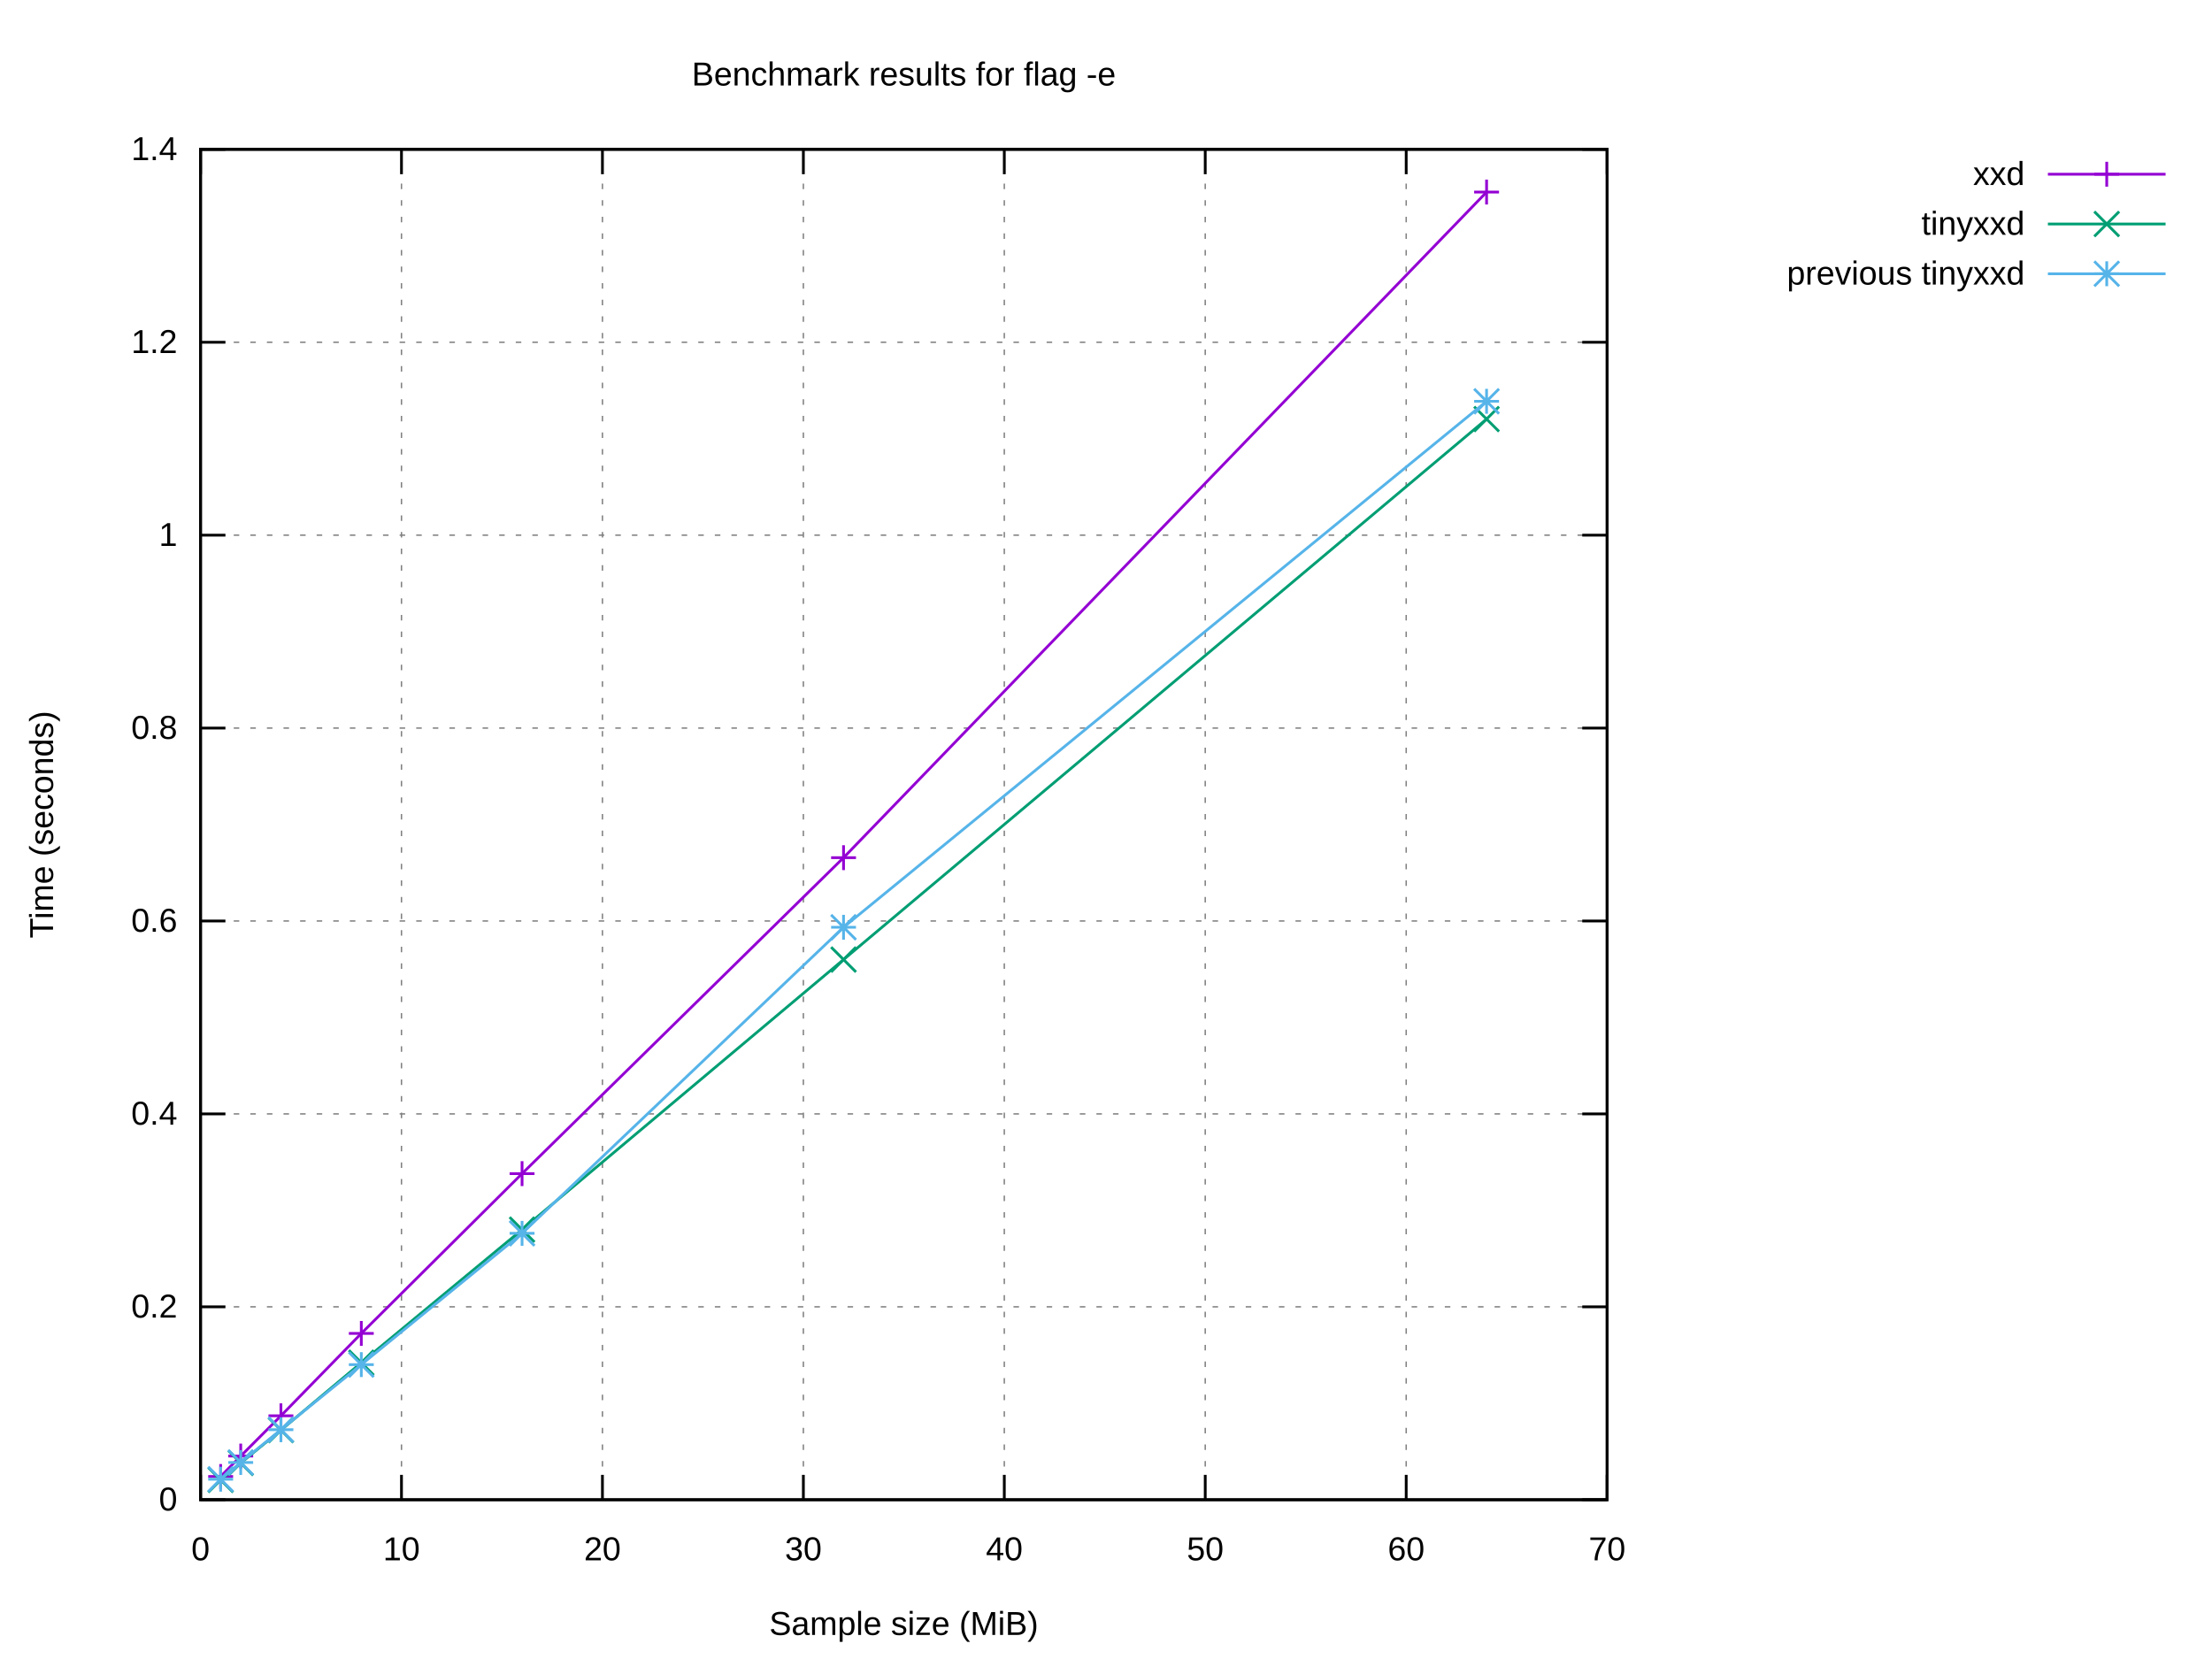
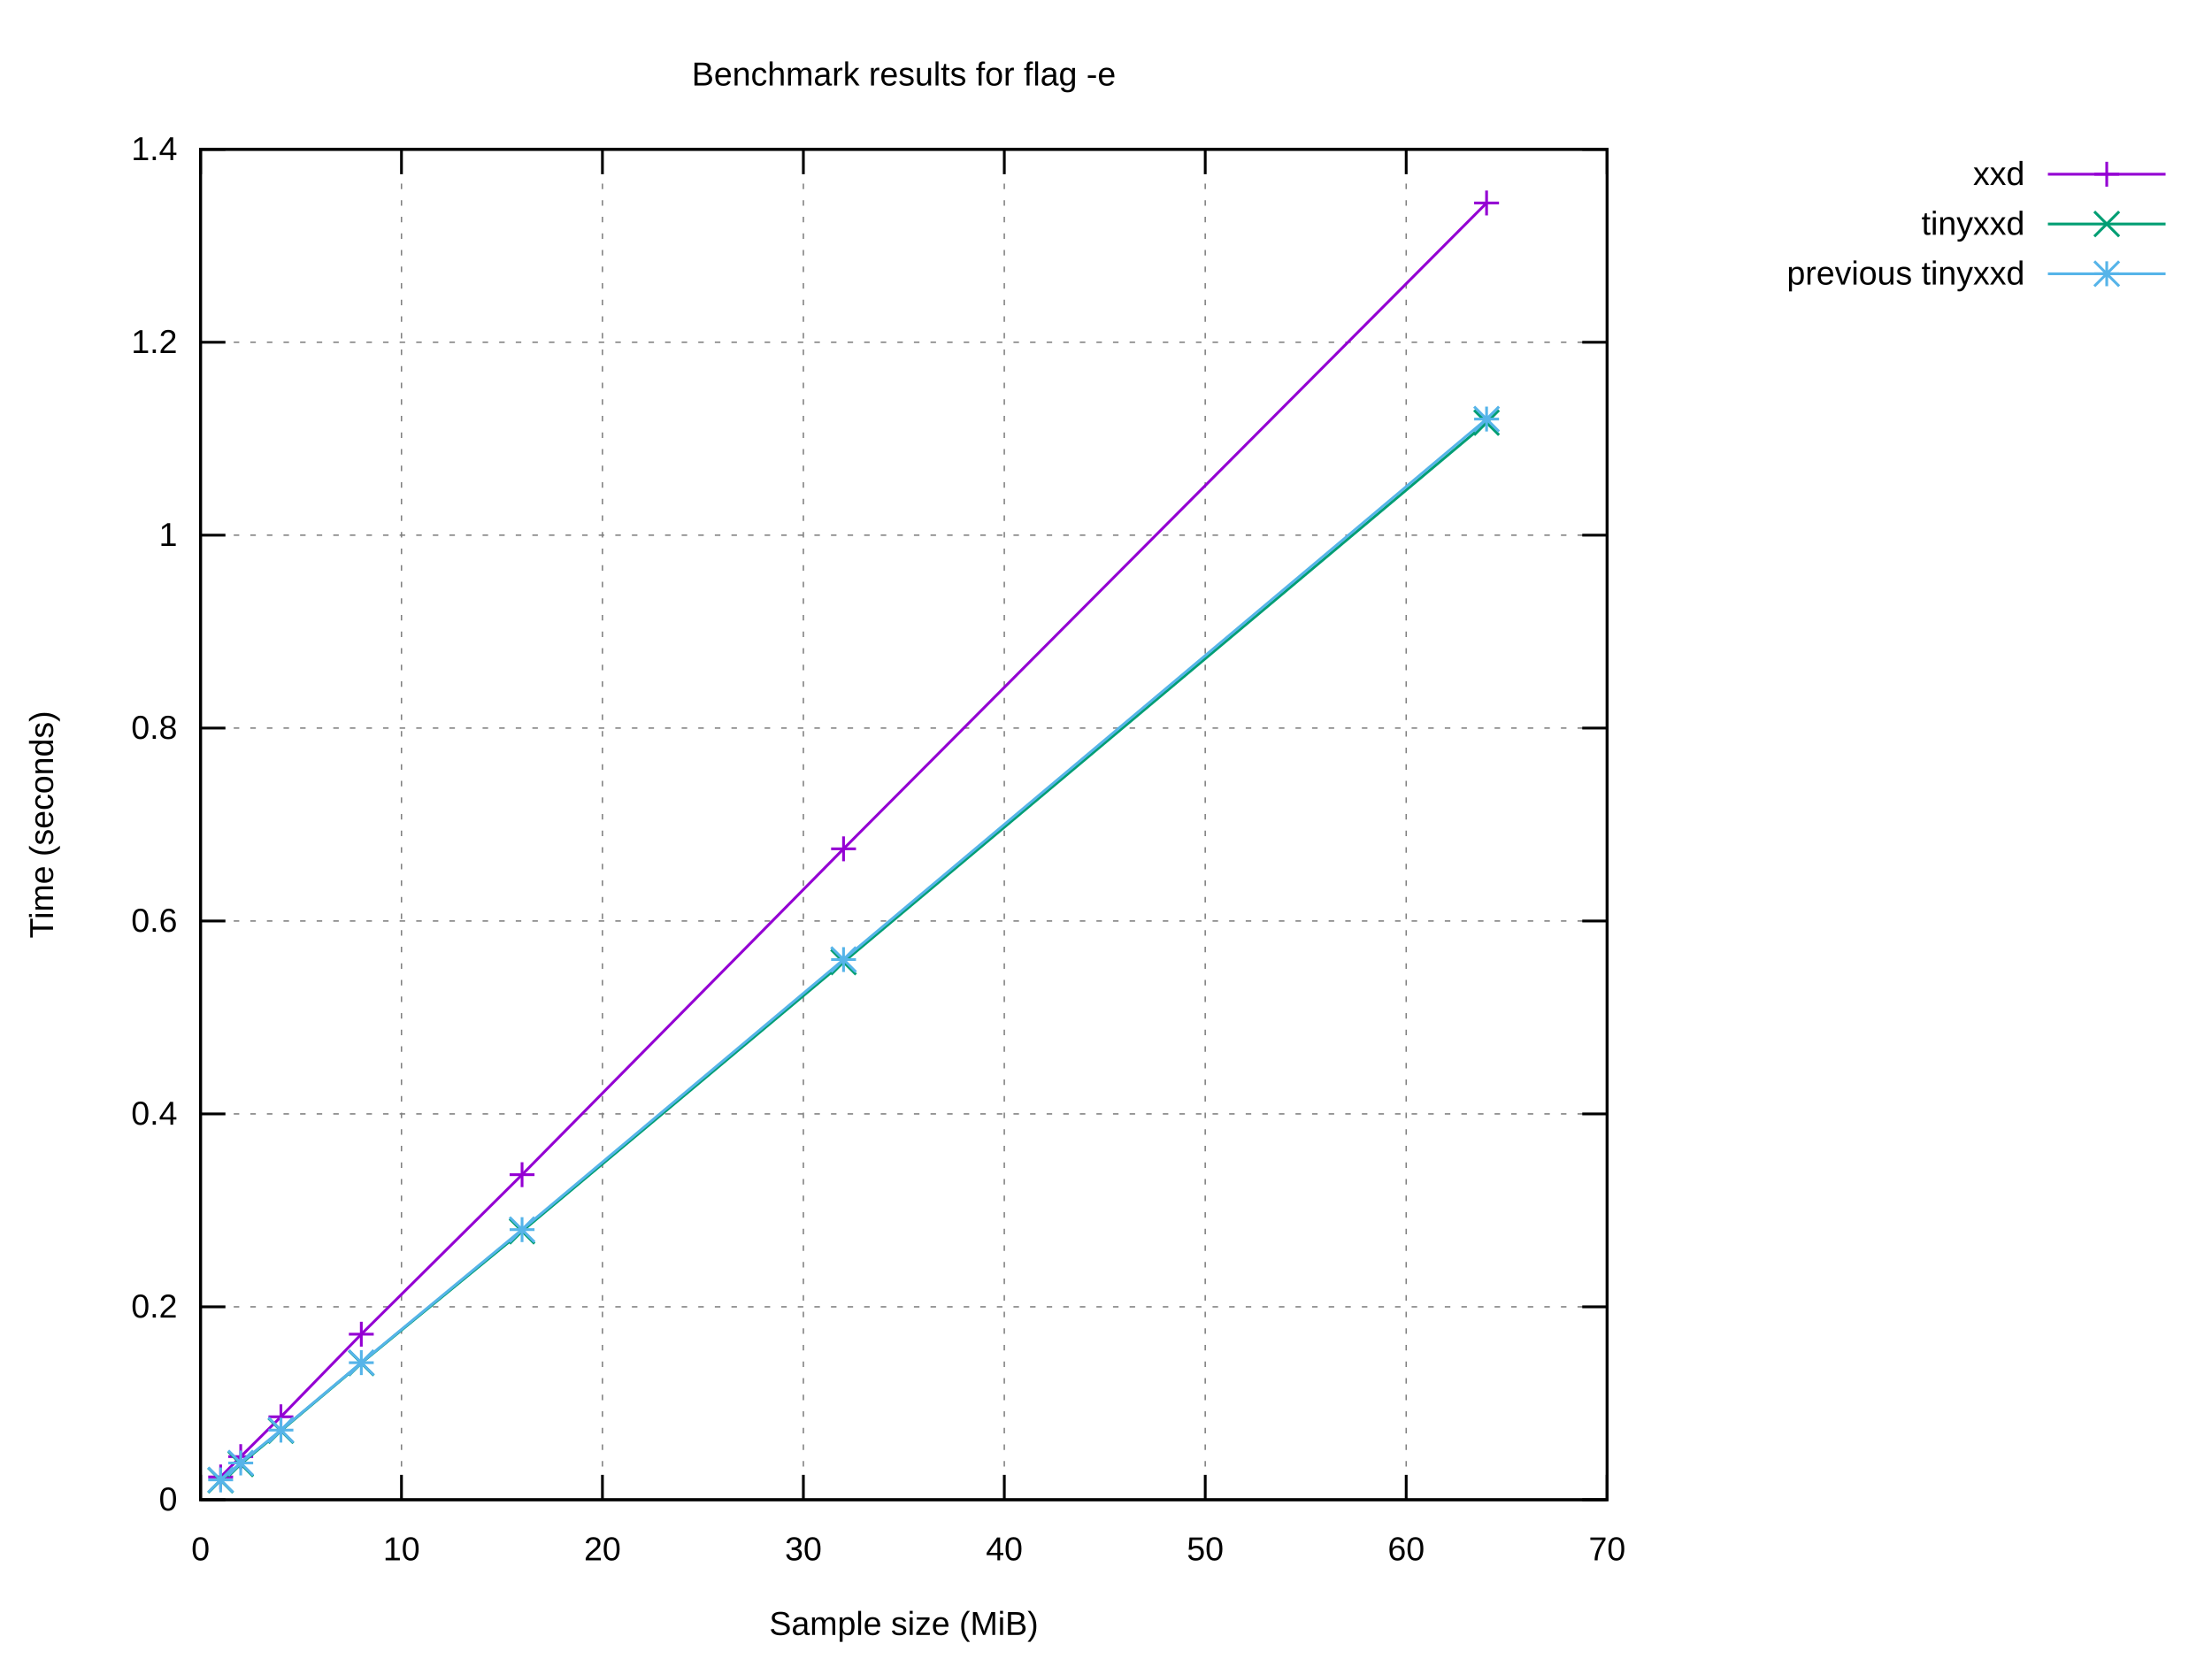
<svg xmlns="http://www.w3.org/2000/svg" xmlns:xlink="http://www.w3.org/1999/xlink" width="800" height="600" viewBox="0 0 800 600">
  <g id="gnuplot_canvas">
    <rect x="0" y="0" width="800" height="600" fill="#ffffff" />
    <defs>
      <circle id="gpDot" r="0.5" stroke-width="0.5" stroke="currentColor" />
      <path id="gpPt0" stroke-width="0.222" stroke="currentColor" d="M-1,0 h2 M0,-1 v2" />
      <path id="gpPt1" stroke-width="0.222" stroke="currentColor" d="M-1,-1 L1,1 M1,-1 L-1,1" />
      <path id="gpPt2" stroke-width="0.222" stroke="currentColor" d="M-1,0 L1,0 M0,-1 L0,1 M-1,-1 L1,1 M-1,1 L1,-1" />
      <rect id="gpPt3" stroke-width="0.222" stroke="currentColor" x="-1" y="-1" width="2" height="2" />
      <rect id="gpPt4" stroke-width="0.222" stroke="currentColor" fill="currentColor" x="-1" y="-1" width="2" height="2" />
      <circle id="gpPt5" stroke-width="0.222" stroke="currentColor" cx="0" cy="0" r="1" />
      <use xlink:href="#gpPt5" id="gpPt6" fill="currentColor" stroke="none" />
      <path id="gpPt7" stroke-width="0.222" stroke="currentColor" d="M0,-1.33 L-1.33,0.67 L1.33,0.67 z" />
      <use xlink:href="#gpPt7" id="gpPt8" fill="currentColor" stroke="none" />
      <use xlink:href="#gpPt7" id="gpPt9" stroke="currentColor" transform="rotate(180)" />
      <use xlink:href="#gpPt9" id="gpPt10" fill="currentColor" stroke="none" />
      <use xlink:href="#gpPt3" id="gpPt11" stroke="currentColor" transform="rotate(45)" />
      <use xlink:href="#gpPt11" id="gpPt12" fill="currentColor" stroke="none" />
      <path id="gpPt13" stroke-width="0.222" stroke="currentColor" d="M0,1.330 L1.265,0.411 L0.782,-1.067 L-0.782,-1.076 L-1.265,0.411 z" />
      <use xlink:href="#gpPt13" id="gpPt14" fill="currentColor" stroke="none" />
      <filter id="textbox" filterUnits="objectBoundingBox" x="0" y="0" height="1" width="1">
        <feFlood flood-color="#FFFFFF" flood-opacity="1" result="bgnd" />
        <feComposite in="SourceGraphic" in2="bgnd" operator="atop" />
      </filter>
      <filter id="greybox" filterUnits="objectBoundingBox" x="0" y="0" height="1" width="1">
        <feFlood flood-color="lightgrey" flood-opacity="1" result="grey" />
        <feComposite in="SourceGraphic" in2="grey" operator="atop" />
      </filter>
    </defs>
    <g fill="none" color="#FFFFFF" stroke="currentColor" stroke-width="1.00" stroke-linecap="butt" stroke-linejoin="miter">
</g>
    <g fill="none" color="black" stroke="currentColor" stroke-width="1.00" stroke-linecap="butt" stroke-linejoin="miter">
</g>
    <g fill="none" color="black" stroke="black" stroke-width="0.50" stroke-linecap="butt" stroke-linejoin="miter">
</g>
    <g fill="none" color="gray" stroke="currentColor" stroke-width="0.50" stroke-linecap="butt" stroke-linejoin="miter">
      <path stroke="gray" stroke-dasharray="2,4" class="gridline" d="M72.53,542.40 L581.24,542.40  " />
    </g>
    <g fill="none" color="gray" stroke="gray" stroke-width="1.00" stroke-linecap="butt" stroke-linejoin="miter">
</g>
    <g fill="none" color="black" stroke="currentColor" stroke-width="1.00" stroke-linecap="butt" stroke-linejoin="miter">
      <path stroke="black" d="M72.53,542.40 L81.53,542.40 M581.24,542.40 L572.24,542.40  " />
      <g transform="translate(64.14,546.30)" stroke="none" fill="black" font-family="Arial" font-size="12.00" text-anchor="end">
        <text>
          <tspan font-family="Arial"> 0</tspan>
        </text>
      </g>
    </g>
    <g fill="none" color="black" stroke="currentColor" stroke-width="1.00" stroke-linecap="butt" stroke-linejoin="miter">
</g>
    <g fill="none" color="black" stroke="black" stroke-width="0.50" stroke-linecap="butt" stroke-linejoin="miter">
</g>
    <g fill="none" color="gray" stroke="currentColor" stroke-width="0.50" stroke-linecap="butt" stroke-linejoin="miter">
      <path stroke="gray" stroke-dasharray="2,4" class="gridline" d="M72.53,472.63 L581.24,472.63  " />
    </g>
    <g fill="none" color="gray" stroke="gray" stroke-width="1.00" stroke-linecap="butt" stroke-linejoin="miter">
</g>
    <g fill="none" color="black" stroke="currentColor" stroke-width="1.00" stroke-linecap="butt" stroke-linejoin="miter">
      <path stroke="black" d="M72.53,472.63 L81.53,472.63 M581.24,472.63 L572.24,472.63  " />
      <g transform="translate(64.14,476.53)" stroke="none" fill="black" font-family="Arial" font-size="12.00" text-anchor="end">
        <text>
          <tspan font-family="Arial"> 0.2</tspan>
        </text>
      </g>
    </g>
    <g fill="none" color="black" stroke="currentColor" stroke-width="1.00" stroke-linecap="butt" stroke-linejoin="miter">
</g>
    <g fill="none" color="black" stroke="black" stroke-width="0.50" stroke-linecap="butt" stroke-linejoin="miter">
</g>
    <g fill="none" color="gray" stroke="currentColor" stroke-width="0.50" stroke-linecap="butt" stroke-linejoin="miter">
      <path stroke="gray" stroke-dasharray="2,4" class="gridline" d="M72.53,402.86 L581.24,402.86  " />
    </g>
    <g fill="none" color="gray" stroke="gray" stroke-width="1.00" stroke-linecap="butt" stroke-linejoin="miter">
</g>
    <g fill="none" color="black" stroke="currentColor" stroke-width="1.00" stroke-linecap="butt" stroke-linejoin="miter">
      <path stroke="black" d="M72.53,402.86 L81.53,402.86 M581.24,402.86 L572.24,402.86  " />
      <g transform="translate(64.14,406.76)" stroke="none" fill="black" font-family="Arial" font-size="12.00" text-anchor="end">
        <text>
          <tspan font-family="Arial"> 0.4</tspan>
        </text>
      </g>
    </g>
    <g fill="none" color="black" stroke="currentColor" stroke-width="1.00" stroke-linecap="butt" stroke-linejoin="miter">
</g>
    <g fill="none" color="black" stroke="black" stroke-width="0.50" stroke-linecap="butt" stroke-linejoin="miter">
</g>
    <g fill="none" color="gray" stroke="currentColor" stroke-width="0.50" stroke-linecap="butt" stroke-linejoin="miter">
      <path stroke="gray" stroke-dasharray="2,4" class="gridline" d="M72.53,333.09 L581.24,333.09  " />
    </g>
    <g fill="none" color="gray" stroke="gray" stroke-width="1.00" stroke-linecap="butt" stroke-linejoin="miter">
</g>
    <g fill="none" color="black" stroke="currentColor" stroke-width="1.00" stroke-linecap="butt" stroke-linejoin="miter">
      <path stroke="black" d="M72.53,333.09 L81.53,333.09 M581.24,333.09 L572.24,333.09  " />
      <g transform="translate(64.14,336.99)" stroke="none" fill="black" font-family="Arial" font-size="12.00" text-anchor="end">
        <text>
          <tspan font-family="Arial"> 0.6</tspan>
        </text>
      </g>
    </g>
    <g fill="none" color="black" stroke="currentColor" stroke-width="1.00" stroke-linecap="butt" stroke-linejoin="miter">
</g>
    <g fill="none" color="black" stroke="black" stroke-width="0.50" stroke-linecap="butt" stroke-linejoin="miter">
</g>
    <g fill="none" color="gray" stroke="currentColor" stroke-width="0.50" stroke-linecap="butt" stroke-linejoin="miter">
      <path stroke="gray" stroke-dasharray="2,4" class="gridline" d="M72.53,263.32 L581.24,263.32  " />
    </g>
    <g fill="none" color="gray" stroke="gray" stroke-width="1.00" stroke-linecap="butt" stroke-linejoin="miter">
</g>
    <g fill="none" color="black" stroke="currentColor" stroke-width="1.00" stroke-linecap="butt" stroke-linejoin="miter">
      <path stroke="black" d="M72.53,263.32 L81.53,263.32 M581.24,263.32 L572.24,263.32  " />
      <g transform="translate(64.14,267.22)" stroke="none" fill="black" font-family="Arial" font-size="12.00" text-anchor="end">
        <text>
          <tspan font-family="Arial"> 0.8</tspan>
        </text>
      </g>
    </g>
    <g fill="none" color="black" stroke="currentColor" stroke-width="1.00" stroke-linecap="butt" stroke-linejoin="miter">
</g>
    <g fill="none" color="black" stroke="black" stroke-width="0.50" stroke-linecap="butt" stroke-linejoin="miter">
</g>
    <g fill="none" color="gray" stroke="currentColor" stroke-width="0.50" stroke-linecap="butt" stroke-linejoin="miter">
      <path stroke="gray" stroke-dasharray="2,4" class="gridline" d="M72.53,193.55 L581.24,193.55  " />
    </g>
    <g fill="none" color="gray" stroke="gray" stroke-width="1.00" stroke-linecap="butt" stroke-linejoin="miter">
</g>
    <g fill="none" color="black" stroke="currentColor" stroke-width="1.00" stroke-linecap="butt" stroke-linejoin="miter">
      <path stroke="black" d="M72.53,193.55 L81.53,193.55 M581.24,193.55 L572.24,193.55  " />
      <g transform="translate(64.14,197.45)" stroke="none" fill="black" font-family="Arial" font-size="12.00" text-anchor="end">
        <text>
          <tspan font-family="Arial"> 1</tspan>
        </text>
      </g>
    </g>
    <g fill="none" color="black" stroke="currentColor" stroke-width="1.00" stroke-linecap="butt" stroke-linejoin="miter">
</g>
    <g fill="none" color="black" stroke="black" stroke-width="0.50" stroke-linecap="butt" stroke-linejoin="miter">
</g>
    <g fill="none" color="gray" stroke="currentColor" stroke-width="0.50" stroke-linecap="butt" stroke-linejoin="miter">
      <path stroke="gray" stroke-dasharray="2,4" class="gridline" d="M72.53,123.78 L581.24,123.78  " />
    </g>
    <g fill="none" color="gray" stroke="gray" stroke-width="1.00" stroke-linecap="butt" stroke-linejoin="miter">
</g>
    <g fill="none" color="black" stroke="currentColor" stroke-width="1.00" stroke-linecap="butt" stroke-linejoin="miter">
      <path stroke="black" d="M72.53,123.78 L81.53,123.78 M581.24,123.78 L572.24,123.78  " />
      <g transform="translate(64.14,127.68)" stroke="none" fill="black" font-family="Arial" font-size="12.00" text-anchor="end">
        <text>
          <tspan font-family="Arial"> 1.2</tspan>
        </text>
      </g>
    </g>
    <g fill="none" color="black" stroke="currentColor" stroke-width="1.00" stroke-linecap="butt" stroke-linejoin="miter">
</g>
    <g fill="none" color="black" stroke="black" stroke-width="0.50" stroke-linecap="butt" stroke-linejoin="miter">
</g>
    <g fill="none" color="gray" stroke="currentColor" stroke-width="0.50" stroke-linecap="butt" stroke-linejoin="miter">
      <path stroke="gray" stroke-dasharray="2,4" class="gridline" d="M72.53,54.01 L581.24,54.01  " />
    </g>
    <g fill="none" color="gray" stroke="gray" stroke-width="1.00" stroke-linecap="butt" stroke-linejoin="miter">
</g>
    <g fill="none" color="black" stroke="currentColor" stroke-width="1.00" stroke-linecap="butt" stroke-linejoin="miter">
      <path stroke="black" d="M72.53,54.01 L81.53,54.01 M581.24,54.01 L572.24,54.01  " />
      <g transform="translate(64.14,57.91)" stroke="none" fill="black" font-family="Arial" font-size="12.00" text-anchor="end">
        <text>
          <tspan font-family="Arial"> 1.4</tspan>
        </text>
      </g>
    </g>
    <g fill="none" color="black" stroke="currentColor" stroke-width="1.00" stroke-linecap="butt" stroke-linejoin="miter">
</g>
    <g fill="none" color="black" stroke="black" stroke-width="0.50" stroke-linecap="butt" stroke-linejoin="miter">
</g>
    <g fill="none" color="gray" stroke="currentColor" stroke-width="0.50" stroke-linecap="butt" stroke-linejoin="miter">
      <path stroke="gray" stroke-dasharray="2,4" class="gridline" d="M72.53,542.40 L72.53,54.01  " />
    </g>
    <g fill="none" color="gray" stroke="gray" stroke-width="1.00" stroke-linecap="butt" stroke-linejoin="miter">
</g>
    <g fill="none" color="black" stroke="currentColor" stroke-width="1.00" stroke-linecap="butt" stroke-linejoin="miter">
      <path stroke="black" d="M72.53,542.40 L72.53,533.40 M72.53,54.01 L72.53,63.01  " />
      <g transform="translate(72.53,564.30)" stroke="none" fill="black" font-family="Arial" font-size="12.00" text-anchor="middle">
        <text>
          <tspan font-family="Arial"> 0</tspan>
        </text>
      </g>
    </g>
    <g fill="none" color="black" stroke="currentColor" stroke-width="1.00" stroke-linecap="butt" stroke-linejoin="miter">
</g>
    <g fill="none" color="black" stroke="black" stroke-width="0.50" stroke-linecap="butt" stroke-linejoin="miter">
</g>
    <g fill="none" color="gray" stroke="currentColor" stroke-width="0.50" stroke-linecap="butt" stroke-linejoin="miter">
      <path stroke="gray" stroke-dasharray="2,4" class="gridline" d="M145.20,542.40 L145.20,54.01  " />
    </g>
    <g fill="none" color="gray" stroke="gray" stroke-width="1.00" stroke-linecap="butt" stroke-linejoin="miter">
</g>
    <g fill="none" color="black" stroke="currentColor" stroke-width="1.00" stroke-linecap="butt" stroke-linejoin="miter">
      <path stroke="black" d="M145.20,542.40 L145.20,533.40 M145.20,54.01 L145.20,63.01  " />
      <g transform="translate(145.20,564.30)" stroke="none" fill="black" font-family="Arial" font-size="12.00" text-anchor="middle">
        <text>
          <tspan font-family="Arial"> 10</tspan>
        </text>
      </g>
    </g>
    <g fill="none" color="black" stroke="currentColor" stroke-width="1.00" stroke-linecap="butt" stroke-linejoin="miter">
</g>
    <g fill="none" color="black" stroke="black" stroke-width="0.50" stroke-linecap="butt" stroke-linejoin="miter">
</g>
    <g fill="none" color="gray" stroke="currentColor" stroke-width="0.50" stroke-linecap="butt" stroke-linejoin="miter">
      <path stroke="gray" stroke-dasharray="2,4" class="gridline" d="M217.88,542.40 L217.88,54.01  " />
    </g>
    <g fill="none" color="gray" stroke="gray" stroke-width="1.00" stroke-linecap="butt" stroke-linejoin="miter">
</g>
    <g fill="none" color="black" stroke="currentColor" stroke-width="1.00" stroke-linecap="butt" stroke-linejoin="miter">
      <path stroke="black" d="M217.88,542.40 L217.88,533.40 M217.88,54.01 L217.88,63.01  " />
      <g transform="translate(217.88,564.30)" stroke="none" fill="black" font-family="Arial" font-size="12.00" text-anchor="middle">
        <text>
          <tspan font-family="Arial"> 20</tspan>
        </text>
      </g>
    </g>
    <g fill="none" color="black" stroke="currentColor" stroke-width="1.00" stroke-linecap="butt" stroke-linejoin="miter">
</g>
    <g fill="none" color="black" stroke="black" stroke-width="0.50" stroke-linecap="butt" stroke-linejoin="miter">
</g>
    <g fill="none" color="gray" stroke="currentColor" stroke-width="0.50" stroke-linecap="butt" stroke-linejoin="miter">
      <path stroke="gray" stroke-dasharray="2,4" class="gridline" d="M290.55,542.40 L290.55,54.01  " />
    </g>
    <g fill="none" color="gray" stroke="gray" stroke-width="1.00" stroke-linecap="butt" stroke-linejoin="miter">
</g>
    <g fill="none" color="black" stroke="currentColor" stroke-width="1.00" stroke-linecap="butt" stroke-linejoin="miter">
      <path stroke="black" d="M290.55,542.40 L290.55,533.40 M290.55,54.01 L290.55,63.01  " />
      <g transform="translate(290.55,564.30)" stroke="none" fill="black" font-family="Arial" font-size="12.00" text-anchor="middle">
        <text>
          <tspan font-family="Arial"> 30</tspan>
        </text>
      </g>
    </g>
    <g fill="none" color="black" stroke="currentColor" stroke-width="1.00" stroke-linecap="butt" stroke-linejoin="miter">
</g>
    <g fill="none" color="black" stroke="black" stroke-width="0.50" stroke-linecap="butt" stroke-linejoin="miter">
</g>
    <g fill="none" color="gray" stroke="currentColor" stroke-width="0.50" stroke-linecap="butt" stroke-linejoin="miter">
      <path stroke="gray" stroke-dasharray="2,4" class="gridline" d="M363.22,542.40 L363.22,54.01  " />
    </g>
    <g fill="none" color="gray" stroke="gray" stroke-width="1.00" stroke-linecap="butt" stroke-linejoin="miter">
</g>
    <g fill="none" color="black" stroke="currentColor" stroke-width="1.00" stroke-linecap="butt" stroke-linejoin="miter">
      <path stroke="black" d="M363.22,542.40 L363.22,533.40 M363.22,54.01 L363.22,63.01  " />
      <g transform="translate(363.22,564.30)" stroke="none" fill="black" font-family="Arial" font-size="12.00" text-anchor="middle">
        <text>
          <tspan font-family="Arial"> 40</tspan>
        </text>
      </g>
    </g>
    <g fill="none" color="black" stroke="currentColor" stroke-width="1.00" stroke-linecap="butt" stroke-linejoin="miter">
</g>
    <g fill="none" color="black" stroke="black" stroke-width="0.50" stroke-linecap="butt" stroke-linejoin="miter">
</g>
    <g fill="none" color="gray" stroke="currentColor" stroke-width="0.50" stroke-linecap="butt" stroke-linejoin="miter">
      <path stroke="gray" stroke-dasharray="2,4" class="gridline" d="M435.89,542.40 L435.89,54.01  " />
    </g>
    <g fill="none" color="gray" stroke="gray" stroke-width="1.00" stroke-linecap="butt" stroke-linejoin="miter">
</g>
    <g fill="none" color="black" stroke="currentColor" stroke-width="1.00" stroke-linecap="butt" stroke-linejoin="miter">
      <path stroke="black" d="M435.89,542.40 L435.89,533.40 M435.89,54.01 L435.89,63.01  " />
      <g transform="translate(435.89,564.30)" stroke="none" fill="black" font-family="Arial" font-size="12.00" text-anchor="middle">
        <text>
          <tspan font-family="Arial"> 50</tspan>
        </text>
      </g>
    </g>
    <g fill="none" color="black" stroke="currentColor" stroke-width="1.00" stroke-linecap="butt" stroke-linejoin="miter">
</g>
    <g fill="none" color="black" stroke="black" stroke-width="0.50" stroke-linecap="butt" stroke-linejoin="miter">
</g>
    <g fill="none" color="gray" stroke="currentColor" stroke-width="0.50" stroke-linecap="butt" stroke-linejoin="miter">
      <path stroke="gray" stroke-dasharray="2,4" class="gridline" d="M508.57,542.40 L508.57,54.01  " />
    </g>
    <g fill="none" color="gray" stroke="gray" stroke-width="1.00" stroke-linecap="butt" stroke-linejoin="miter">
</g>
    <g fill="none" color="black" stroke="currentColor" stroke-width="1.00" stroke-linecap="butt" stroke-linejoin="miter">
      <path stroke="black" d="M508.57,542.40 L508.57,533.40 M508.57,54.01 L508.57,63.01  " />
      <g transform="translate(508.57,564.30)" stroke="none" fill="black" font-family="Arial" font-size="12.00" text-anchor="middle">
        <text>
          <tspan font-family="Arial"> 60</tspan>
        </text>
      </g>
    </g>
    <g fill="none" color="black" stroke="currentColor" stroke-width="1.00" stroke-linecap="butt" stroke-linejoin="miter">
</g>
    <g fill="none" color="black" stroke="black" stroke-width="0.50" stroke-linecap="butt" stroke-linejoin="miter">
</g>
    <g fill="none" color="gray" stroke="currentColor" stroke-width="0.50" stroke-linecap="butt" stroke-linejoin="miter">
      <path stroke="gray" stroke-dasharray="2,4" class="gridline" d="M581.24,542.40 L581.24,54.01  " />
    </g>
    <g fill="none" color="gray" stroke="gray" stroke-width="1.00" stroke-linecap="butt" stroke-linejoin="miter">
</g>
    <g fill="none" color="black" stroke="currentColor" stroke-width="1.00" stroke-linecap="butt" stroke-linejoin="miter">
      <path stroke="black" d="M581.24,542.40 L581.24,533.40 M581.24,54.01 L581.24,63.01  " />
      <g transform="translate(581.24,564.30)" stroke="none" fill="black" font-family="Arial" font-size="12.00" text-anchor="middle">
        <text>
          <tspan font-family="Arial"> 70</tspan>
        </text>
      </g>
    </g>
    <g fill="none" color="black" stroke="currentColor" stroke-width="1.00" stroke-linecap="butt" stroke-linejoin="miter">
</g>
    <g fill="none" color="black" stroke="currentColor" stroke-width="1.00" stroke-linecap="butt" stroke-linejoin="miter">
      <path stroke="black" d="M72.53,54.01 L72.53,542.40 L581.24,542.40 L581.24,54.01 L72.53,54.01 Z  " />
    </g>
    <g fill="none" color="black" stroke="currentColor" stroke-width="1.00" stroke-linecap="butt" stroke-linejoin="miter">
</g>
    <g id="gnuplot_plot_1">
      <g fill="none" color="black" stroke="currentColor" stroke-width="1.00" stroke-linecap="butt" stroke-linejoin="miter">
        <g transform="translate(732.26,66.91)" stroke="none" fill="black" font-family="Arial" font-size="12.00" text-anchor="end">
          <text>
            <tspan font-family="Arial">xxd</tspan>
          </text>
        </g>
      </g>
      <g fill="none" color="black" stroke="currentColor" stroke-width="1.00" stroke-linecap="butt" stroke-linejoin="miter">
-         <path stroke="rgb(148,   0, 211)" d="M740.65,63.01 L783.21,63.01 M537.64,69.46 L305.08,310.19 L188.81,424.46 L130.67,482.25 L101.60,512.04 L87.06,526.60   L79.80,533.99  " />
-         <use xlink:href="#gpPt0" transform="translate(537.64,69.46) scale(4.50)" color="rgb(148,   0, 211)" />
-         <use xlink:href="#gpPt0" transform="translate(305.08,310.19) scale(4.50)" color="rgb(148,   0, 211)" />
-         <use xlink:href="#gpPt0" transform="translate(188.81,424.46) scale(4.50)" color="rgb(148,   0, 211)" />
-         <use xlink:href="#gpPt0" transform="translate(130.67,482.25) scale(4.50)" color="rgb(148,   0, 211)" />
-         <use xlink:href="#gpPt0" transform="translate(101.60,512.04) scale(4.50)" color="rgb(148,   0, 211)" />
-         <use xlink:href="#gpPt0" transform="translate(87.06,526.60) scale(4.50)" color="rgb(148,   0, 211)" />
-         <use xlink:href="#gpPt0" transform="translate(79.80,533.99) scale(4.50)" color="rgb(148,   0, 211)" />
+         <path stroke="rgb(148,   0, 211)" d="M740.65,63.01 L783.21,63.01 M537.64,73.41 L305.08,306.99 L188.81,424.84 L130.67,482.53 L101.60,512.40 L87.06,526.81   L79.80,534.16  " />
+         <use xlink:href="#gpPt0" transform="translate(537.64,73.41) scale(4.50)" color="rgb(148,   0, 211)" />
+         <use xlink:href="#gpPt0" transform="translate(305.08,306.99) scale(4.50)" color="rgb(148,   0, 211)" />
+         <use xlink:href="#gpPt0" transform="translate(188.81,424.84) scale(4.50)" color="rgb(148,   0, 211)" />
+         <use xlink:href="#gpPt0" transform="translate(130.67,482.53) scale(4.50)" color="rgb(148,   0, 211)" />
+         <use xlink:href="#gpPt0" transform="translate(101.60,512.40) scale(4.50)" color="rgb(148,   0, 211)" />
+         <use xlink:href="#gpPt0" transform="translate(87.06,526.81) scale(4.50)" color="rgb(148,   0, 211)" />
+         <use xlink:href="#gpPt0" transform="translate(79.80,534.16) scale(4.50)" color="rgb(148,   0, 211)" />
        <use xlink:href="#gpPt0" transform="translate(761.93,63.01) scale(4.50)" color="rgb(148,   0, 211)" />
      </g>
    </g>
    <g id="gnuplot_plot_2">
      <g fill="none" color="black" stroke="currentColor" stroke-width="1.00" stroke-linecap="butt" stroke-linejoin="miter">
        <g transform="translate(732.26,84.91)" stroke="none" fill="black" font-family="Arial" font-size="12.00" text-anchor="end">
          <text>
            <tspan font-family="Arial">tinyxxd</tspan>
          </text>
        </g>
      </g>
      <g fill="none" color="black" stroke="currentColor" stroke-width="1.00" stroke-linecap="butt" stroke-linejoin="miter">
-         <path stroke="rgb(  0, 158, 115)" d="M740.65,81.01 L783.21,81.01 M537.64,151.56 L305.08,347.04 L188.81,444.71 L130.67,492.83 L101.60,517.22 L87.06,529.11   L79.80,535.23  " />
-         <use xlink:href="#gpPt1" transform="translate(537.64,151.56) scale(4.50)" color="rgb(  0, 158, 115)" />
-         <use xlink:href="#gpPt1" transform="translate(305.08,347.04) scale(4.50)" color="rgb(  0, 158, 115)" />
-         <use xlink:href="#gpPt1" transform="translate(188.81,444.71) scale(4.50)" color="rgb(  0, 158, 115)" />
-         <use xlink:href="#gpPt1" transform="translate(130.67,492.83) scale(4.50)" color="rgb(  0, 158, 115)" />
-         <use xlink:href="#gpPt1" transform="translate(101.60,517.22) scale(4.50)" color="rgb(  0, 158, 115)" />
-         <use xlink:href="#gpPt1" transform="translate(87.06,529.11) scale(4.50)" color="rgb(  0, 158, 115)" />
-         <use xlink:href="#gpPt1" transform="translate(79.80,535.23) scale(4.50)" color="rgb(  0, 158, 115)" />
+         <path stroke="rgb(  0, 158, 115)" d="M740.65,81.01 L783.21,81.01 M537.64,152.85 L305.08,347.95 L188.81,445.29 L130.67,492.96 L101.60,517.44 L87.06,529.48   L79.80,535.37  " />
+         <use xlink:href="#gpPt1" transform="translate(537.64,152.85) scale(4.50)" color="rgb(  0, 158, 115)" />
+         <use xlink:href="#gpPt1" transform="translate(305.08,347.95) scale(4.50)" color="rgb(  0, 158, 115)" />
+         <use xlink:href="#gpPt1" transform="translate(188.81,445.29) scale(4.50)" color="rgb(  0, 158, 115)" />
+         <use xlink:href="#gpPt1" transform="translate(130.67,492.96) scale(4.50)" color="rgb(  0, 158, 115)" />
+         <use xlink:href="#gpPt1" transform="translate(101.60,517.44) scale(4.50)" color="rgb(  0, 158, 115)" />
+         <use xlink:href="#gpPt1" transform="translate(87.06,529.48) scale(4.50)" color="rgb(  0, 158, 115)" />
+         <use xlink:href="#gpPt1" transform="translate(79.80,535.37) scale(4.50)" color="rgb(  0, 158, 115)" />
        <use xlink:href="#gpPt1" transform="translate(761.93,81.01) scale(4.50)" color="rgb(  0, 158, 115)" />
      </g>
    </g>
    <g id="gnuplot_plot_3">
      <g fill="none" color="black" stroke="currentColor" stroke-width="1.00" stroke-linecap="butt" stroke-linejoin="miter">
        <g transform="translate(732.26,102.91)" stroke="none" fill="black" font-family="Arial" font-size="12.00" text-anchor="end">
          <text>
            <tspan font-family="Arial">previous tinyxxd</tspan>
          </text>
        </g>
      </g>
      <g fill="none" color="black" stroke="currentColor" stroke-width="1.00" stroke-linecap="butt" stroke-linejoin="miter">
-         <path stroke="rgb( 86, 180, 233)" d="M740.65,99.01 L783.21,99.01 M537.64,145.13 L305.08,335.36 L188.81,446.05 L130.67,493.53 L101.60,517.07 L87.06,528.93   L79.80,534.98  " />
-         <use xlink:href="#gpPt2" transform="translate(537.64,145.13) scale(4.50)" color="rgb( 86, 180, 233)" />
-         <use xlink:href="#gpPt2" transform="translate(305.08,335.36) scale(4.50)" color="rgb( 86, 180, 233)" />
-         <use xlink:href="#gpPt2" transform="translate(188.81,446.05) scale(4.50)" color="rgb( 86, 180, 233)" />
-         <use xlink:href="#gpPt2" transform="translate(130.67,493.53) scale(4.50)" color="rgb( 86, 180, 233)" />
-         <use xlink:href="#gpPt2" transform="translate(101.60,517.07) scale(4.50)" color="rgb( 86, 180, 233)" />
-         <use xlink:href="#gpPt2" transform="translate(87.06,528.93) scale(4.50)" color="rgb( 86, 180, 233)" />
-         <use xlink:href="#gpPt2" transform="translate(79.80,534.98) scale(4.50)" color="rgb( 86, 180, 233)" />
+         <path stroke="rgb( 86, 180, 233)" d="M740.65,99.01 L783.21,99.01 M537.64,151.56 L305.08,347.04 L188.81,444.71 L130.67,492.83 L101.60,517.22 L87.06,529.11   L79.80,535.23  " />
+         <use xlink:href="#gpPt2" transform="translate(537.64,151.56) scale(4.50)" color="rgb( 86, 180, 233)" />
+         <use xlink:href="#gpPt2" transform="translate(305.08,347.04) scale(4.50)" color="rgb( 86, 180, 233)" />
+         <use xlink:href="#gpPt2" transform="translate(188.81,444.71) scale(4.50)" color="rgb( 86, 180, 233)" />
+         <use xlink:href="#gpPt2" transform="translate(130.67,492.83) scale(4.50)" color="rgb( 86, 180, 233)" />
+         <use xlink:href="#gpPt2" transform="translate(101.60,517.22) scale(4.50)" color="rgb( 86, 180, 233)" />
+         <use xlink:href="#gpPt2" transform="translate(87.06,529.11) scale(4.50)" color="rgb( 86, 180, 233)" />
+         <use xlink:href="#gpPt2" transform="translate(79.80,535.23) scale(4.50)" color="rgb( 86, 180, 233)" />
        <use xlink:href="#gpPt2" transform="translate(761.93,99.01) scale(4.50)" color="rgb( 86, 180, 233)" />
      </g>
    </g>
    <g fill="none" color="#FFFFFF" stroke="rgb( 86, 180, 233)" stroke-width="2.00" stroke-linecap="butt" stroke-linejoin="miter">
</g>
    <g fill="none" color="black" stroke="currentColor" stroke-width="2.00" stroke-linecap="butt" stroke-linejoin="miter">
</g>
    <g fill="none" color="black" stroke="black" stroke-width="1.00" stroke-linecap="butt" stroke-linejoin="miter">
</g>
    <g fill="none" color="black" stroke="currentColor" stroke-width="1.00" stroke-linecap="butt" stroke-linejoin="miter">
      <path stroke="black" d="M72.53,54.01 L72.53,542.40 L581.24,542.40 L581.24,54.01 L72.53,54.01 Z  " />
      <g transform="translate(19.18,298.21) rotate(270.00)" stroke="none" fill="black" font-family="Arial" font-size="12.00" text-anchor="middle">
        <text>
          <tspan font-family="Arial">Time (seconds)</tspan>
        </text>
      </g>
    </g>
    <g fill="none" color="black" stroke="currentColor" stroke-width="1.00" stroke-linecap="butt" stroke-linejoin="miter">
      <g transform="translate(326.88,591.30)" stroke="none" fill="black" font-family="Arial" font-size="12.00" text-anchor="middle">
        <text>
          <tspan font-family="Arial">Sample size (MiB)</tspan>
        </text>
      </g>
    </g>
    <g fill="none" color="black" stroke="currentColor" stroke-width="1.00" stroke-linecap="butt" stroke-linejoin="miter">
</g>
    <g fill="none" color="black" stroke="currentColor" stroke-width="1.00" stroke-linecap="butt" stroke-linejoin="miter">
      <g transform="translate(326.88,30.91)" stroke="none" fill="black" font-family="Arial" font-size="12.00" text-anchor="middle">
        <text>
          <tspan font-family="Arial">Benchmark results for flag -e</tspan>
        </text>
      </g>
    </g>
    <g fill="none" color="black" stroke="currentColor" stroke-width="1.00" stroke-linecap="butt" stroke-linejoin="miter">
</g>
  </g>
</svg>
